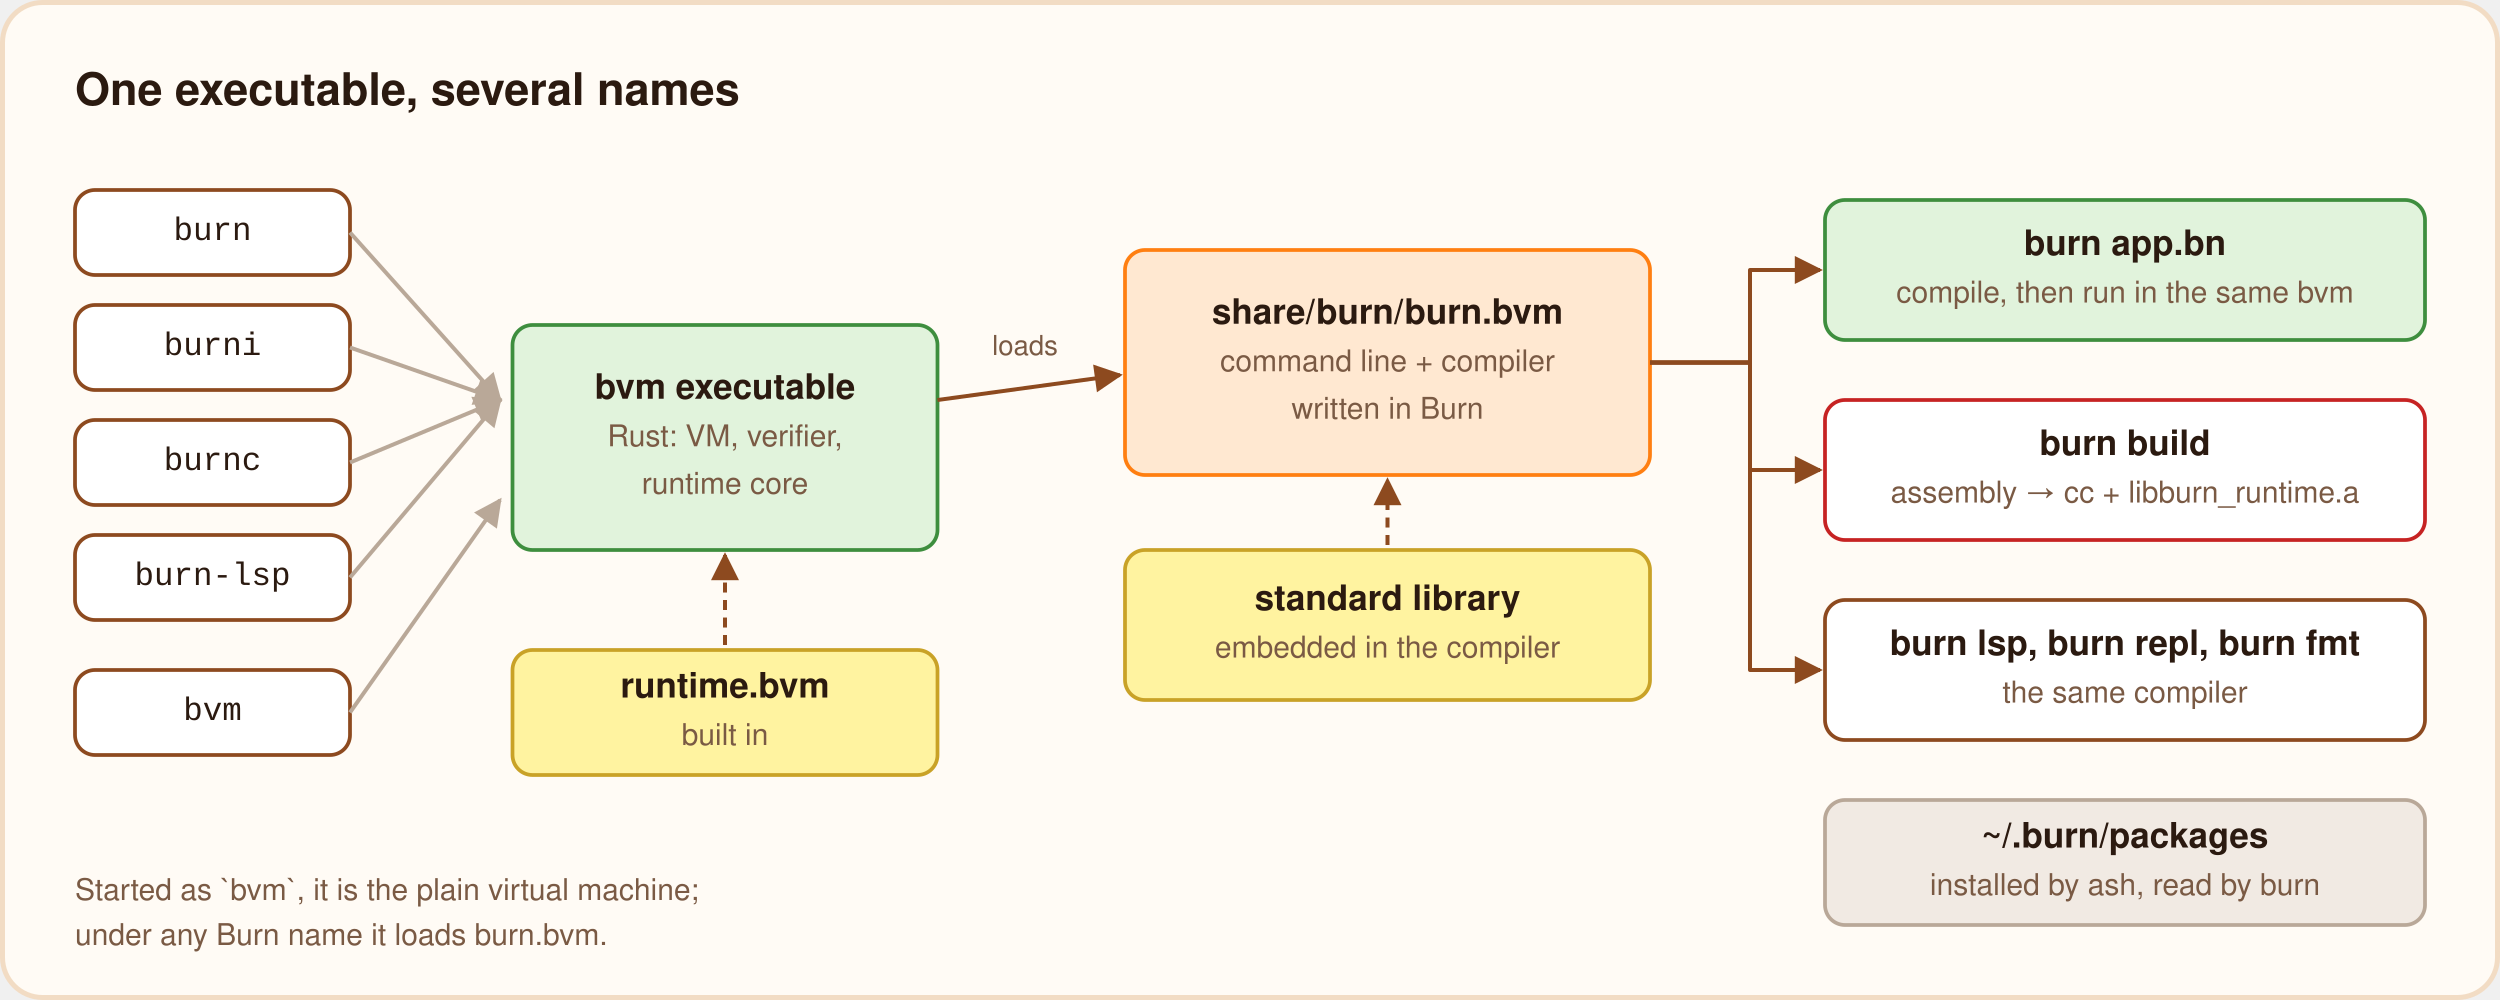
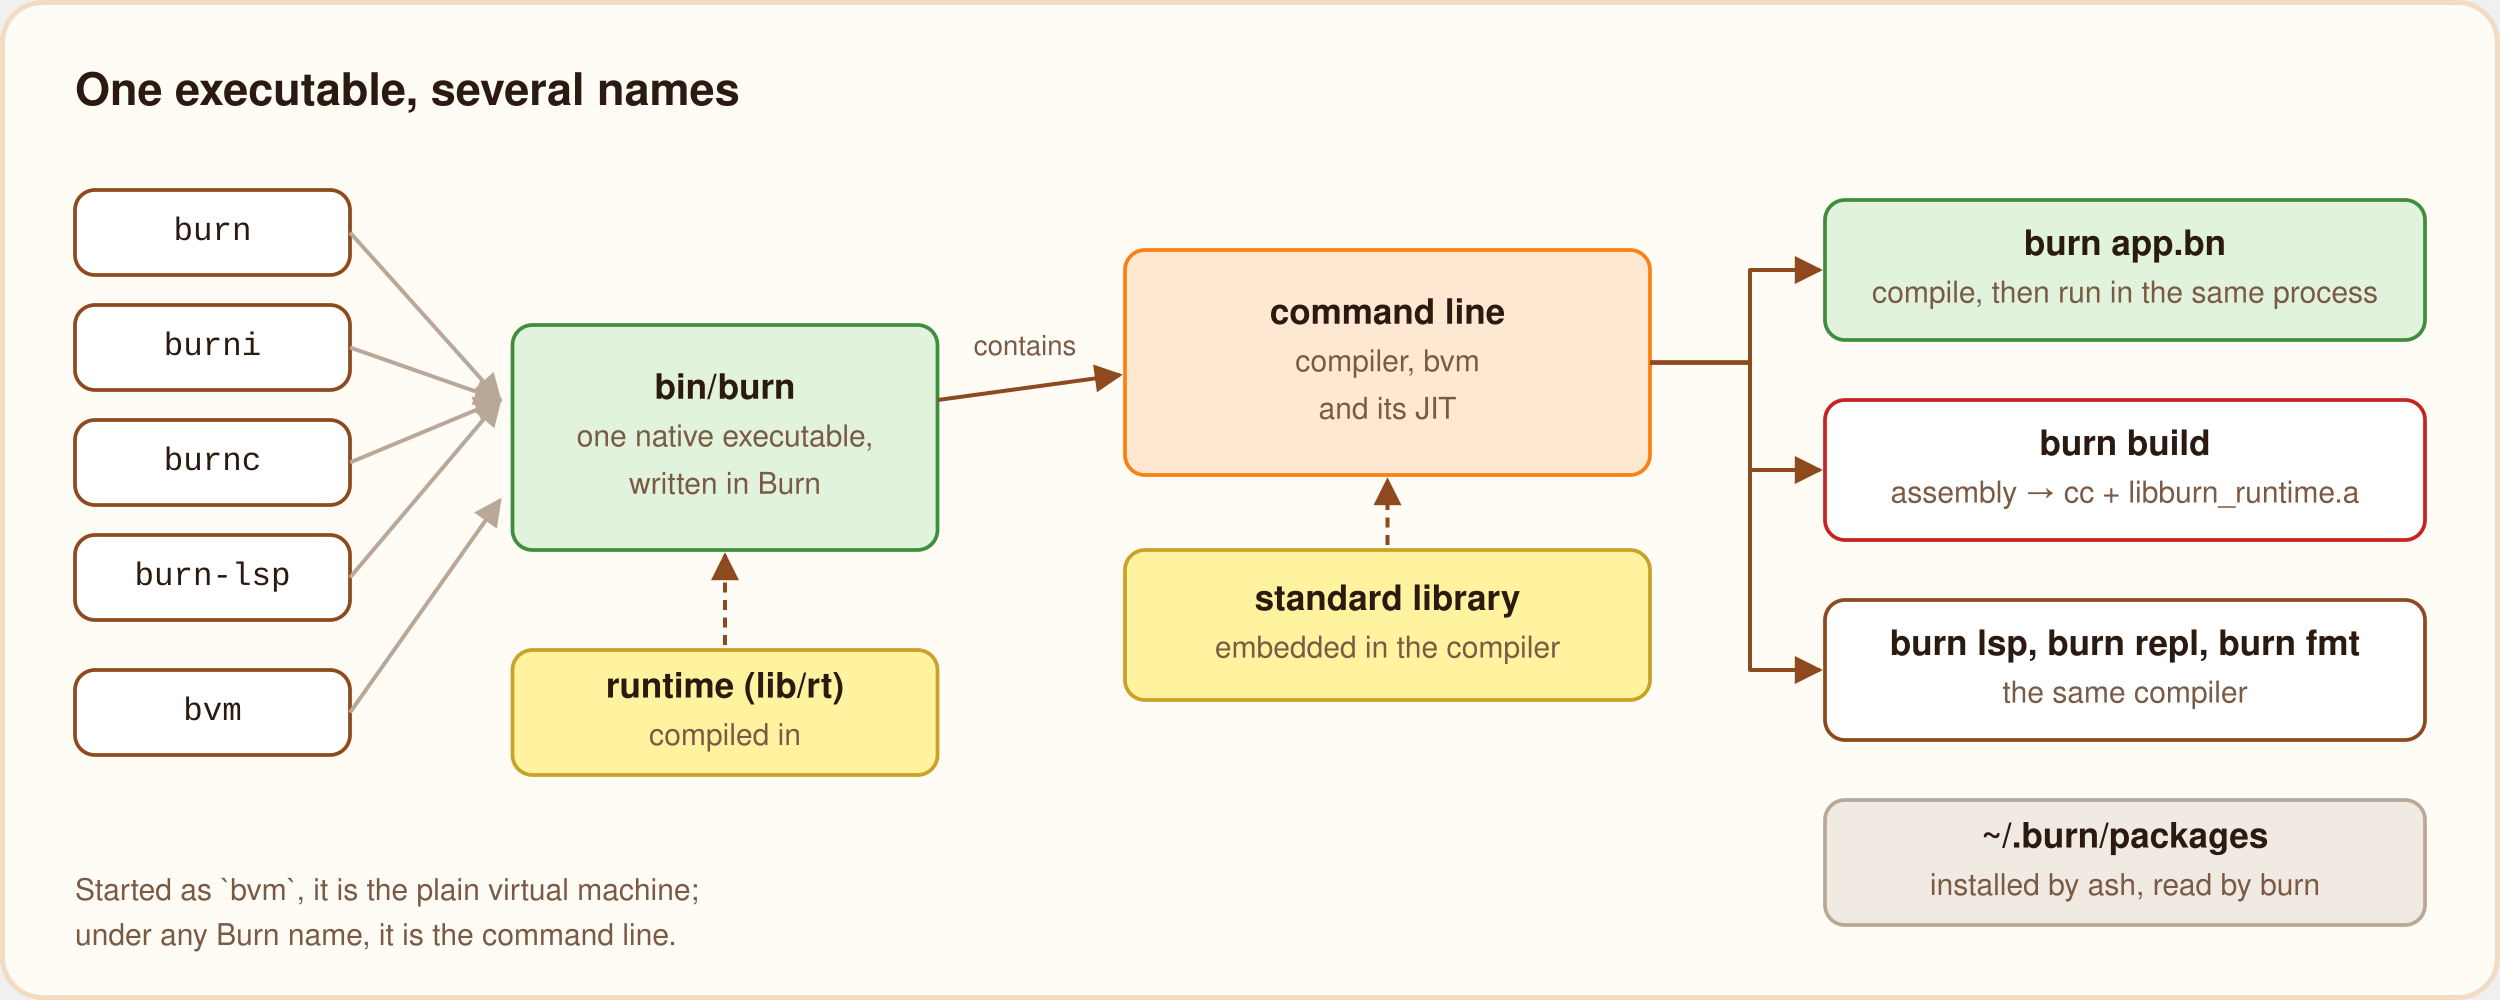
<svg xmlns="http://www.w3.org/2000/svg" viewBox="0 0 1000 400" width="1000" height="400" role="img" aria-label="How the toolchain fits together">
  <defs>
    <marker id="a3E8E3E" viewBox="0 0 10 10" refX="9" refY="5" markerWidth="7" markerHeight="7" orient="auto-start-reverse">
      <path d="M0,0 L10,5 L0,10 z" fill="#3E8E3E" />
    </marker>
    <marker id="a3E8E3Es" viewBox="0 0 10 10" refX="1" refY="5" markerWidth="7" markerHeight="7" orient="auto-start-reverse">
      <path d="M0,0 L10,5 L0,10 z" fill="#3E8E3E" />
    </marker>
    <marker id="a8D4A1F" viewBox="0 0 10 10" refX="9" refY="5" markerWidth="7" markerHeight="7" orient="auto-start-reverse">
      <path d="M0,0 L10,5 L0,10 z" fill="#8D4A1F" />
    </marker>
    <marker id="a8D4A1Fs" viewBox="0 0 10 10" refX="1" refY="5" markerWidth="7" markerHeight="7" orient="auto-start-reverse">
      <path d="M0,0 L10,5 L0,10 z" fill="#8D4A1F" />
    </marker>
    <marker id="aB9A898" viewBox="0 0 10 10" refX="9" refY="5" markerWidth="7" markerHeight="7" orient="auto-start-reverse">
      <path d="M0,0 L10,5 L0,10 z" fill="#B9A898" />
    </marker>
    <marker id="aB9A898s" viewBox="0 0 10 10" refX="1" refY="5" markerWidth="7" markerHeight="7" orient="auto-start-reverse">
      <path d="M0,0 L10,5 L0,10 z" fill="#B9A898" />
    </marker>
    <marker id="aFF7F11" viewBox="0 0 10 10" refX="9" refY="5" markerWidth="7" markerHeight="7" orient="auto-start-reverse">
      <path d="M0,0 L10,5 L0,10 z" fill="#FF7F11" />
    </marker>
    <marker id="aFF7F11s" viewBox="0 0 10 10" refX="1" refY="5" markerWidth="7" markerHeight="7" orient="auto-start-reverse">
      <path d="M0,0 L10,5 L0,10 z" fill="#FF7F11" />
    </marker>
  </defs>
  <rect x="1" y="1" width="998" height="398" rx="16" fill="#FFFBF5" stroke="#F2DCC4" stroke-width="2" />
  <text x="30" y="42" font-family="ui-sans-serif, system-ui, -apple-system, 'Segoe UI', Helvetica, Arial, sans-serif" font-size="18" text-anchor="start" fill="#2B1A10" font-weight="bold" xml:space="preserve" style="white-space:pre">One executable, several names</text>
  <rect x="30" y="76" width="110" height="34" rx="8" fill="#FFFFFF" stroke="#8D4A1F" stroke-width="1.5" />
  <text x="85.0" y="96.0" font-family="ui-monospace, SFMono-Regular, Menlo, Consolas, 'Liberation Mono', monospace" font-size="13" text-anchor="middle" fill="#2B1A10" font-weight="normal" xml:space="preserve" style="white-space:pre">burn</text>
  <polyline points="140,93 200,160" fill="none" stroke="#B9A898" stroke-width="1.6" stroke-linejoin="round" marker-end="url(#aB9A898)" />
  <rect x="30" y="122" width="110" height="34" rx="8" fill="#FFFFFF" stroke="#8D4A1F" stroke-width="1.5" />
  <text x="85.0" y="142.0" font-family="ui-monospace, SFMono-Regular, Menlo, Consolas, 'Liberation Mono', monospace" font-size="13" text-anchor="middle" fill="#2B1A10" font-weight="normal" xml:space="preserve" style="white-space:pre">burni</text>
  <polyline points="140,139 200,160" fill="none" stroke="#B9A898" stroke-width="1.6" stroke-linejoin="round" marker-end="url(#aB9A898)" />
  <rect x="30" y="168" width="110" height="34" rx="8" fill="#FFFFFF" stroke="#8D4A1F" stroke-width="1.5" />
  <text x="85.0" y="188.0" font-family="ui-monospace, SFMono-Regular, Menlo, Consolas, 'Liberation Mono', monospace" font-size="13" text-anchor="middle" fill="#2B1A10" font-weight="normal" xml:space="preserve" style="white-space:pre">burnc</text>
  <polyline points="140,185 200,160" fill="none" stroke="#B9A898" stroke-width="1.6" stroke-linejoin="round" marker-end="url(#aB9A898)" />
  <rect x="30" y="214" width="110" height="34" rx="8" fill="#FFFFFF" stroke="#8D4A1F" stroke-width="1.5" />
  <text x="85.0" y="234.0" font-family="ui-monospace, SFMono-Regular, Menlo, Consolas, 'Liberation Mono', monospace" font-size="13" text-anchor="middle" fill="#2B1A10" font-weight="normal" xml:space="preserve" style="white-space:pre">burn-lsp</text>
  <polyline points="140,231 200,160" fill="none" stroke="#B9A898" stroke-width="1.6" stroke-linejoin="round" marker-end="url(#aB9A898)" />
  <rect x="30" y="268" width="110" height="34" rx="8" fill="#FFFFFF" stroke="#8D4A1F" stroke-width="1.5" />
  <text x="85.0" y="288.0" font-family="ui-monospace, SFMono-Regular, Menlo, Consolas, 'Liberation Mono', monospace" font-size="13" text-anchor="middle" fill="#2B1A10" font-weight="normal" xml:space="preserve" style="white-space:pre">bvm</text>
  <polyline points="140,285 200,200" fill="none" stroke="#B9A898" stroke-width="1.6" stroke-linejoin="round" marker-end="url(#aB9A898)" />
  <rect x="205" y="130" width="170" height="90" rx="8" fill="#E1F3DC" stroke="#3E8E3E" stroke-width="1.5" />
-   <text x="290.0" y="159.5" font-family="ui-sans-serif, system-ui, -apple-system, 'Segoe UI', Helvetica, Arial, sans-serif" font-size="14" text-anchor="middle" fill="#2B1A10" font-weight="bold" xml:space="preserve" style="white-space:pre">bvm executable</text>
-   <text x="290.0" y="178.5" font-family="ui-sans-serif, system-ui, -apple-system, 'Segoe UI', Helvetica, Arial, sans-serif" font-size="12" text-anchor="middle" fill="#7A5A44" font-weight="normal" xml:space="preserve" style="white-space:pre">Rust: VM, verifier,</text>
-   <text x="290.0" y="197.5" font-family="ui-sans-serif, system-ui, -apple-system, 'Segoe UI', Helvetica, Arial, sans-serif" font-size="12" text-anchor="middle" fill="#7A5A44" font-weight="normal" xml:space="preserve" style="white-space:pre">runtime core</text>
+   <text x="290.0" y="159.5" font-family="ui-sans-serif, system-ui, -apple-system, 'Segoe UI', Helvetica, Arial, sans-serif" font-size="14" text-anchor="middle" fill="#2B1A10" font-weight="bold" xml:space="preserve" style="white-space:pre">bin/burn</text>
+   <text x="290.0" y="178.5" font-family="ui-sans-serif, system-ui, -apple-system, 'Segoe UI', Helvetica, Arial, sans-serif" font-size="12" text-anchor="middle" fill="#7A5A44" font-weight="normal" xml:space="preserve" style="white-space:pre">one native executable,</text>
+   <text x="290.0" y="197.5" font-family="ui-sans-serif, system-ui, -apple-system, 'Segoe UI', Helvetica, Arial, sans-serif" font-size="12" text-anchor="middle" fill="#7A5A44" font-weight="normal" xml:space="preserve" style="white-space:pre">written in Burn</text>
  <rect x="205" y="260" width="170" height="50" rx="8" fill="#FFF3A0" stroke="#C9A227" stroke-width="1.5" />
-   <text x="290.0" y="279.0" font-family="ui-sans-serif, system-ui, -apple-system, 'Segoe UI', Helvetica, Arial, sans-serif" font-size="14" text-anchor="middle" fill="#2B1A10" font-weight="bold" xml:space="preserve" style="white-space:pre">runtime.bvm</text>
-   <text x="290.0" y="298.0" font-family="ui-sans-serif, system-ui, -apple-system, 'Segoe UI', Helvetica, Arial, sans-serif" font-size="12" text-anchor="middle" fill="#7A5A44" font-weight="normal" xml:space="preserve" style="white-space:pre">built in</text>
+   <text x="290.0" y="279.0" font-family="ui-sans-serif, system-ui, -apple-system, 'Segoe UI', Helvetica, Arial, sans-serif" font-size="14" text-anchor="middle" fill="#2B1A10" font-weight="bold" xml:space="preserve" style="white-space:pre">runtime (lib/rt)</text>
+   <text x="290.0" y="298.0" font-family="ui-sans-serif, system-ui, -apple-system, 'Segoe UI', Helvetica, Arial, sans-serif" font-size="12" text-anchor="middle" fill="#7A5A44" font-weight="normal" xml:space="preserve" style="white-space:pre">compiled in</text>
  <polyline points="290,258 290,222" fill="none" stroke="#8D4A1F" stroke-width="1.6" stroke-linejoin="round" stroke-dasharray="4 3" marker-end="url(#a8D4A1F)" />
  <rect x="450" y="100" width="210" height="90" rx="8" fill="#FFE8D1" stroke="#FF7F11" stroke-width="1.5" />
-   <text x="555.0" y="129.5" font-family="ui-sans-serif, system-ui, -apple-system, 'Segoe UI', Helvetica, Arial, sans-serif" font-size="14" text-anchor="middle" fill="#2B1A10" font-weight="bold" xml:space="preserve" style="white-space:pre">share/burn/burn.bvm</text>
-   <text x="555.0" y="148.5" font-family="ui-sans-serif, system-ui, -apple-system, 'Segoe UI', Helvetica, Arial, sans-serif" font-size="12" text-anchor="middle" fill="#7A5A44" font-weight="normal" xml:space="preserve" style="white-space:pre">command line + compiler</text>
-   <text x="555.0" y="167.5" font-family="ui-sans-serif, system-ui, -apple-system, 'Segoe UI', Helvetica, Arial, sans-serif" font-size="12" text-anchor="middle" fill="#7A5A44" font-weight="normal" xml:space="preserve" style="white-space:pre">written in Burn</text>
+   <text x="555.0" y="129.5" font-family="ui-sans-serif, system-ui, -apple-system, 'Segoe UI', Helvetica, Arial, sans-serif" font-size="14" text-anchor="middle" fill="#2B1A10" font-weight="bold" xml:space="preserve" style="white-space:pre">command line</text>
+   <text x="555.0" y="148.5" font-family="ui-sans-serif, system-ui, -apple-system, 'Segoe UI', Helvetica, Arial, sans-serif" font-size="12" text-anchor="middle" fill="#7A5A44" font-weight="normal" xml:space="preserve" style="white-space:pre">compiler, bvm</text>
+   <text x="555.0" y="167.5" font-family="ui-sans-serif, system-ui, -apple-system, 'Segoe UI', Helvetica, Arial, sans-serif" font-size="12" text-anchor="middle" fill="#7A5A44" font-weight="normal" xml:space="preserve" style="white-space:pre">and its JIT</text>
  <polyline points="375,160 448,150" fill="none" stroke="#8D4A1F" stroke-width="1.6" stroke-linejoin="round" marker-end="url(#a8D4A1F)" />
-   <text x="410" y="142" font-family="ui-sans-serif, system-ui, -apple-system, 'Segoe UI', Helvetica, Arial, sans-serif" font-size="11" text-anchor="middle" fill="#7A5A44" font-weight="normal" xml:space="preserve" style="white-space:pre">loads</text>
+   <text x="410" y="142" font-family="ui-sans-serif, system-ui, -apple-system, 'Segoe UI', Helvetica, Arial, sans-serif" font-size="11" text-anchor="middle" fill="#7A5A44" font-weight="normal" xml:space="preserve" style="white-space:pre">contains</text>
  <rect x="450" y="220" width="210" height="60" rx="8" fill="#FFF3A0" stroke="#C9A227" stroke-width="1.5" />
  <text x="555.0" y="244.0" font-family="ui-sans-serif, system-ui, -apple-system, 'Segoe UI', Helvetica, Arial, sans-serif" font-size="14" text-anchor="middle" fill="#2B1A10" font-weight="bold" xml:space="preserve" style="white-space:pre">standard library</text>
  <text x="555.0" y="263.0" font-family="ui-sans-serif, system-ui, -apple-system, 'Segoe UI', Helvetica, Arial, sans-serif" font-size="12" text-anchor="middle" fill="#7A5A44" font-weight="normal" xml:space="preserve" style="white-space:pre">embedded in the compiler</text>
  <polyline points="555,218 555,192" fill="none" stroke="#8D4A1F" stroke-width="1.6" stroke-linejoin="round" stroke-dasharray="4 3" marker-end="url(#a8D4A1F)" />
  <rect x="730" y="80" width="240" height="56" rx="8" fill="#E1F3DC" stroke="#3E8E3E" stroke-width="1.5" />
  <text x="850.0" y="102.0" font-family="ui-sans-serif, system-ui, -apple-system, 'Segoe UI', Helvetica, Arial, sans-serif" font-size="14" text-anchor="middle" fill="#2B1A10" font-weight="bold" xml:space="preserve" style="white-space:pre">burn app.bn</text>
-   <text x="850.0" y="121.0" font-family="ui-sans-serif, system-ui, -apple-system, 'Segoe UI', Helvetica, Arial, sans-serif" font-size="12" text-anchor="middle" fill="#7A5A44" font-weight="normal" xml:space="preserve" style="white-space:pre">compile, then run in the same bvm</text>
+   <text x="850.0" y="121.0" font-family="ui-sans-serif, system-ui, -apple-system, 'Segoe UI', Helvetica, Arial, sans-serif" font-size="12" text-anchor="middle" fill="#7A5A44" font-weight="normal" xml:space="preserve" style="white-space:pre">compile, then run in the same process</text>
  <rect x="730" y="160" width="240" height="56" rx="8" fill="#FFFFFF" stroke="#C62323" stroke-width="1.5" />
  <text x="850.0" y="182.0" font-family="ui-sans-serif, system-ui, -apple-system, 'Segoe UI', Helvetica, Arial, sans-serif" font-size="14" text-anchor="middle" fill="#2B1A10" font-weight="bold" xml:space="preserve" style="white-space:pre">burn build</text>
  <text x="850.0" y="201.0" font-family="ui-sans-serif, system-ui, -apple-system, 'Segoe UI', Helvetica, Arial, sans-serif" font-size="12" text-anchor="middle" fill="#7A5A44" font-weight="normal" xml:space="preserve" style="white-space:pre">assembly → cc + libburn_runtime.a</text>
  <rect x="730" y="240" width="240" height="56" rx="8" fill="#FFFFFF" stroke="#8D4A1F" stroke-width="1.5" />
  <text x="850.0" y="262.0" font-family="ui-sans-serif, system-ui, -apple-system, 'Segoe UI', Helvetica, Arial, sans-serif" font-size="14" text-anchor="middle" fill="#2B1A10" font-weight="bold" xml:space="preserve" style="white-space:pre">burn lsp, burn repl, burn fmt</text>
  <text x="850.0" y="281.0" font-family="ui-sans-serif, system-ui, -apple-system, 'Segoe UI', Helvetica, Arial, sans-serif" font-size="12" text-anchor="middle" fill="#7A5A44" font-weight="normal" xml:space="preserve" style="white-space:pre">the same compiler</text>
  <polyline points="660,145 700,145 700,108 728,108" fill="none" stroke="#8D4A1F" stroke-width="1.6" stroke-linejoin="round" marker-end="url(#a8D4A1F)" />
  <polyline points="660,145 700,145 700,188 728,188" fill="none" stroke="#8D4A1F" stroke-width="1.6" stroke-linejoin="round" marker-end="url(#a8D4A1F)" />
  <polyline points="660,145 700,145 700,268 728,268" fill="none" stroke="#8D4A1F" stroke-width="1.6" stroke-linejoin="round" marker-end="url(#a8D4A1F)" />
  <rect x="730" y="320" width="240" height="50" rx="8" fill="#F1EAE3" stroke="#B9A898" stroke-width="1.5" />
  <text x="850.0" y="339.0" font-family="ui-sans-serif, system-ui, -apple-system, 'Segoe UI', Helvetica, Arial, sans-serif" font-size="14" text-anchor="middle" fill="#2B1A10" font-weight="bold" xml:space="preserve" style="white-space:pre">~/.burn/packages</text>
  <text x="850.0" y="358.0" font-family="ui-sans-serif, system-ui, -apple-system, 'Segoe UI', Helvetica, Arial, sans-serif" font-size="12" text-anchor="middle" fill="#7A5A44" font-weight="normal" xml:space="preserve" style="white-space:pre">installed by ash, read by burn</text>
  <text x="30" y="360" font-family="ui-sans-serif, system-ui, -apple-system, 'Segoe UI', Helvetica, Arial, sans-serif" font-size="12" text-anchor="start" fill="#7A5A44" font-weight="normal" xml:space="preserve" style="white-space:pre">Started as `bvm`, it is the plain virtual machine;</text>
-   <text x="30" y="378" font-family="ui-sans-serif, system-ui, -apple-system, 'Segoe UI', Helvetica, Arial, sans-serif" font-size="12" text-anchor="start" fill="#7A5A44" font-weight="normal" xml:space="preserve" style="white-space:pre">under any Burn name it loads burn.bvm.</text>
+   <text x="30" y="378" font-family="ui-sans-serif, system-ui, -apple-system, 'Segoe UI', Helvetica, Arial, sans-serif" font-size="12" text-anchor="start" fill="#7A5A44" font-weight="normal" xml:space="preserve" style="white-space:pre">under any Burn name, it is the command line.</text>
</svg>
